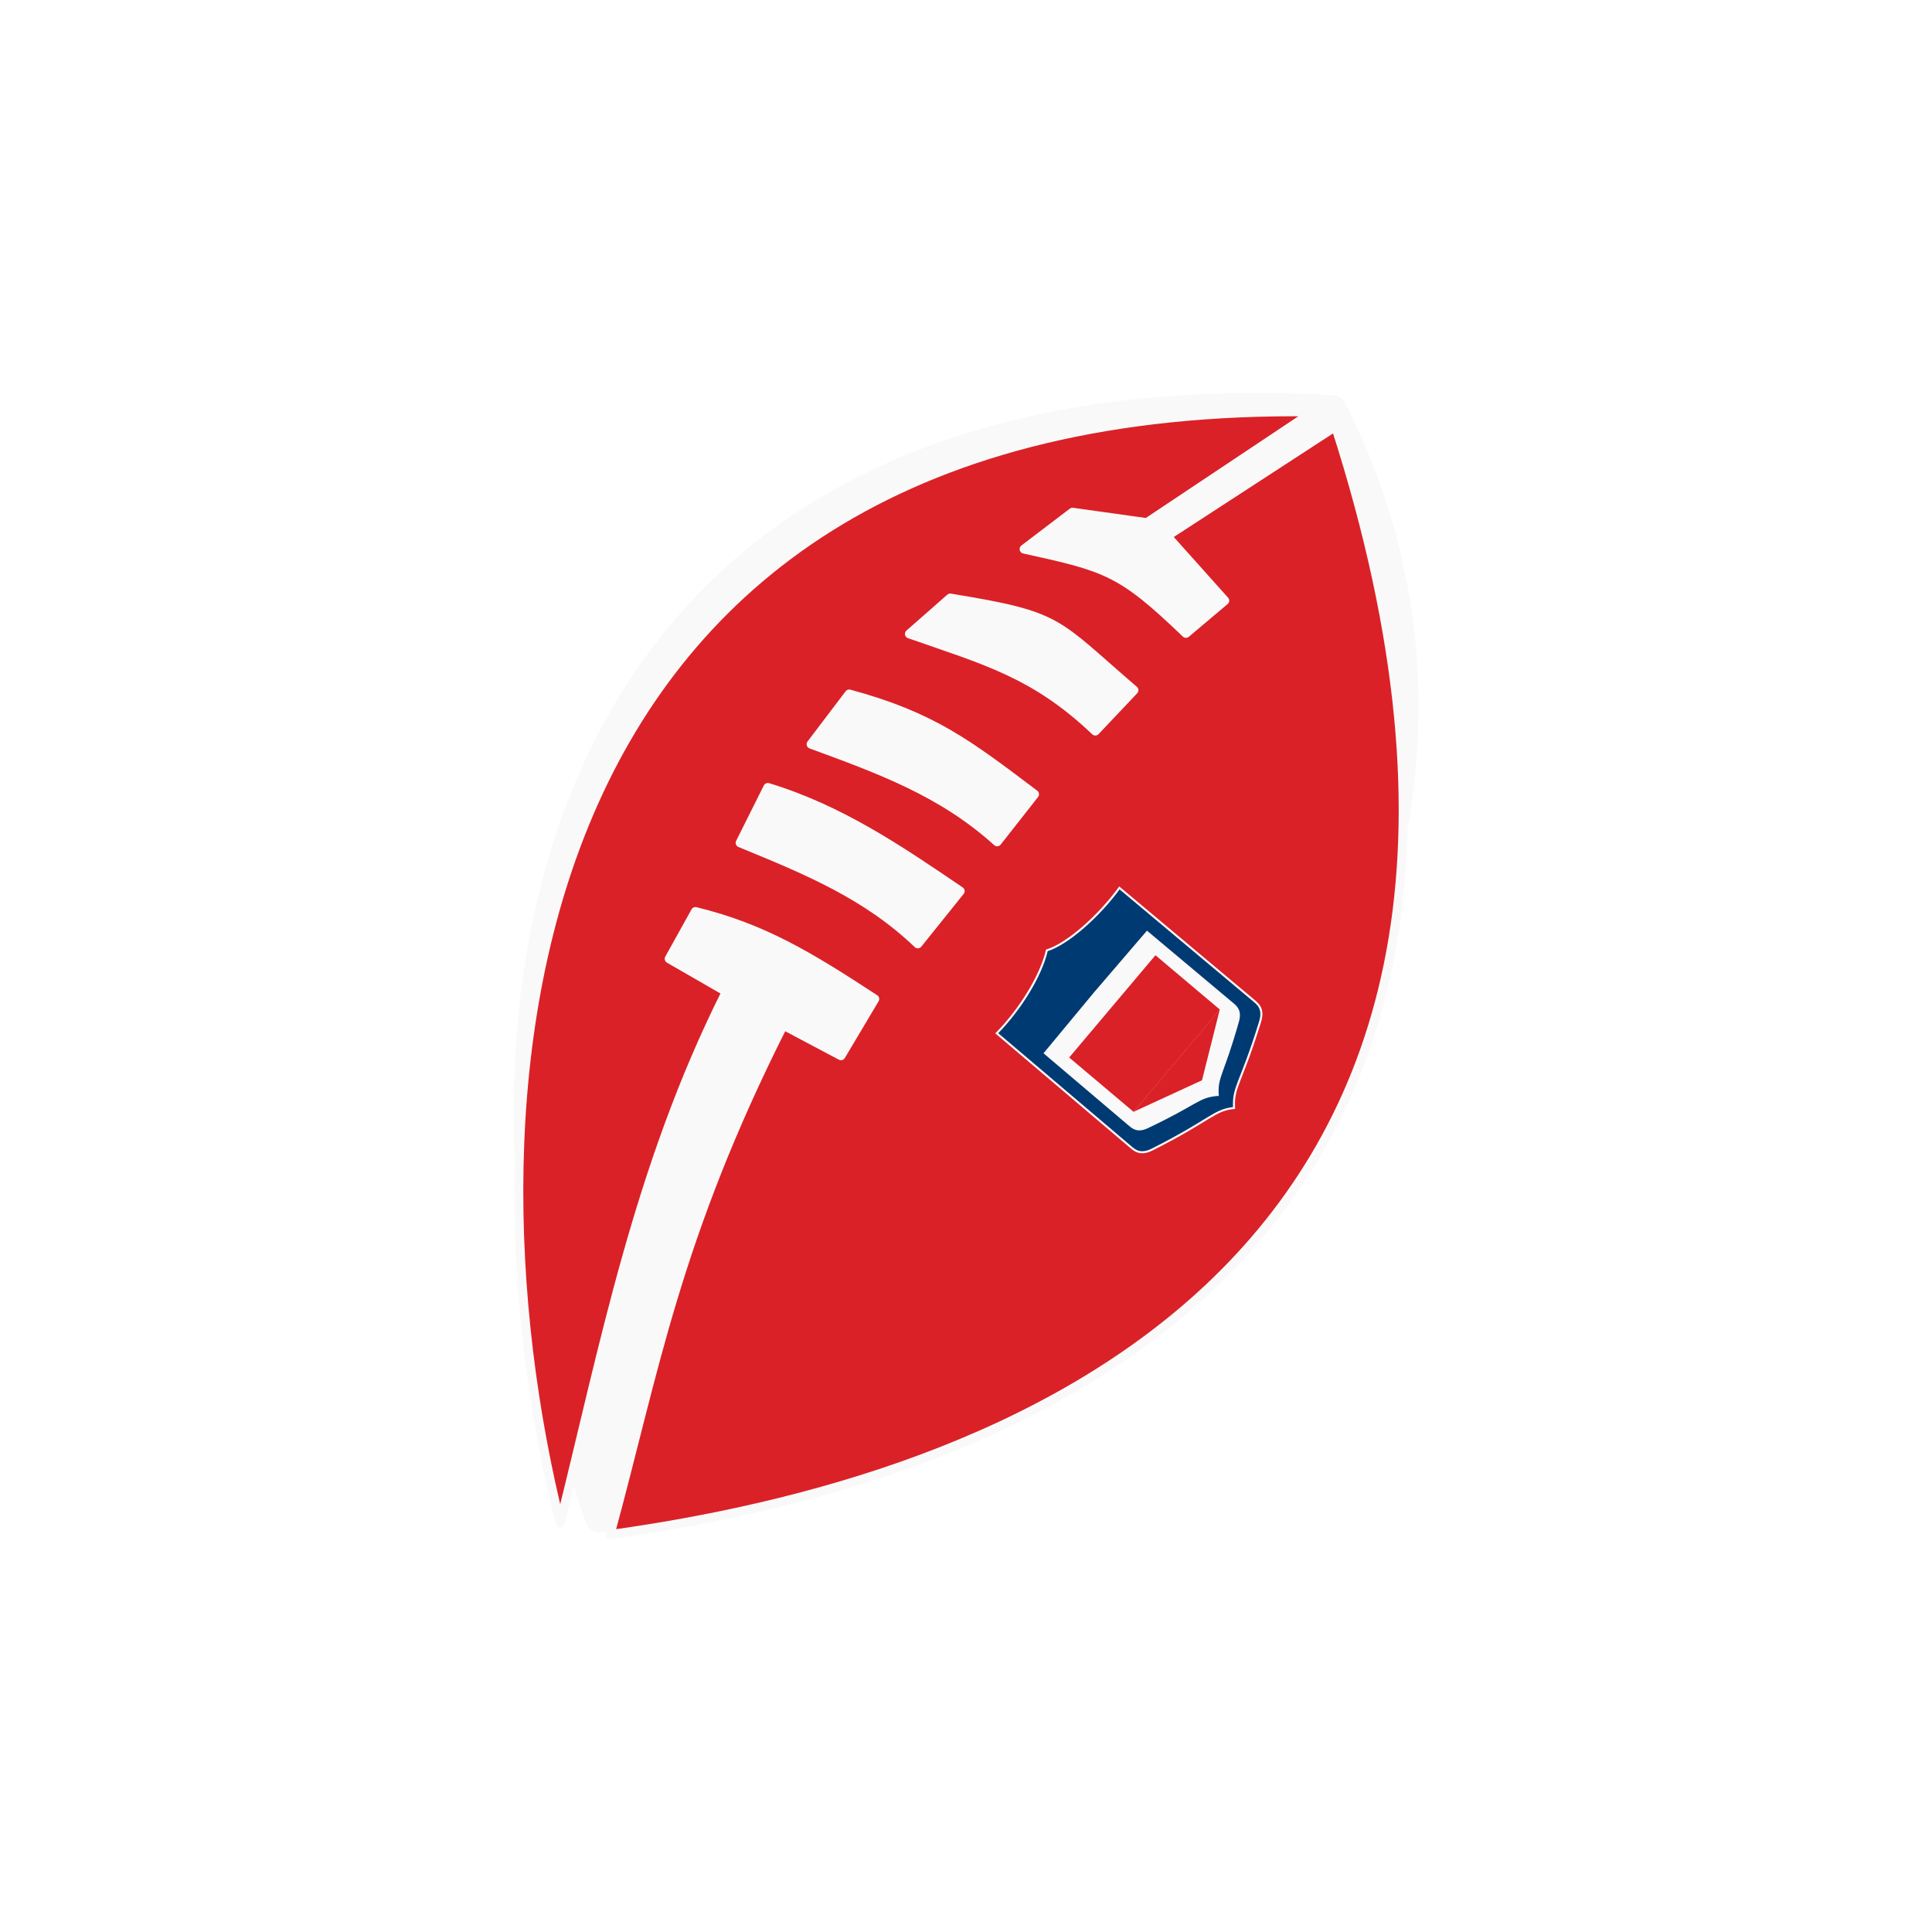
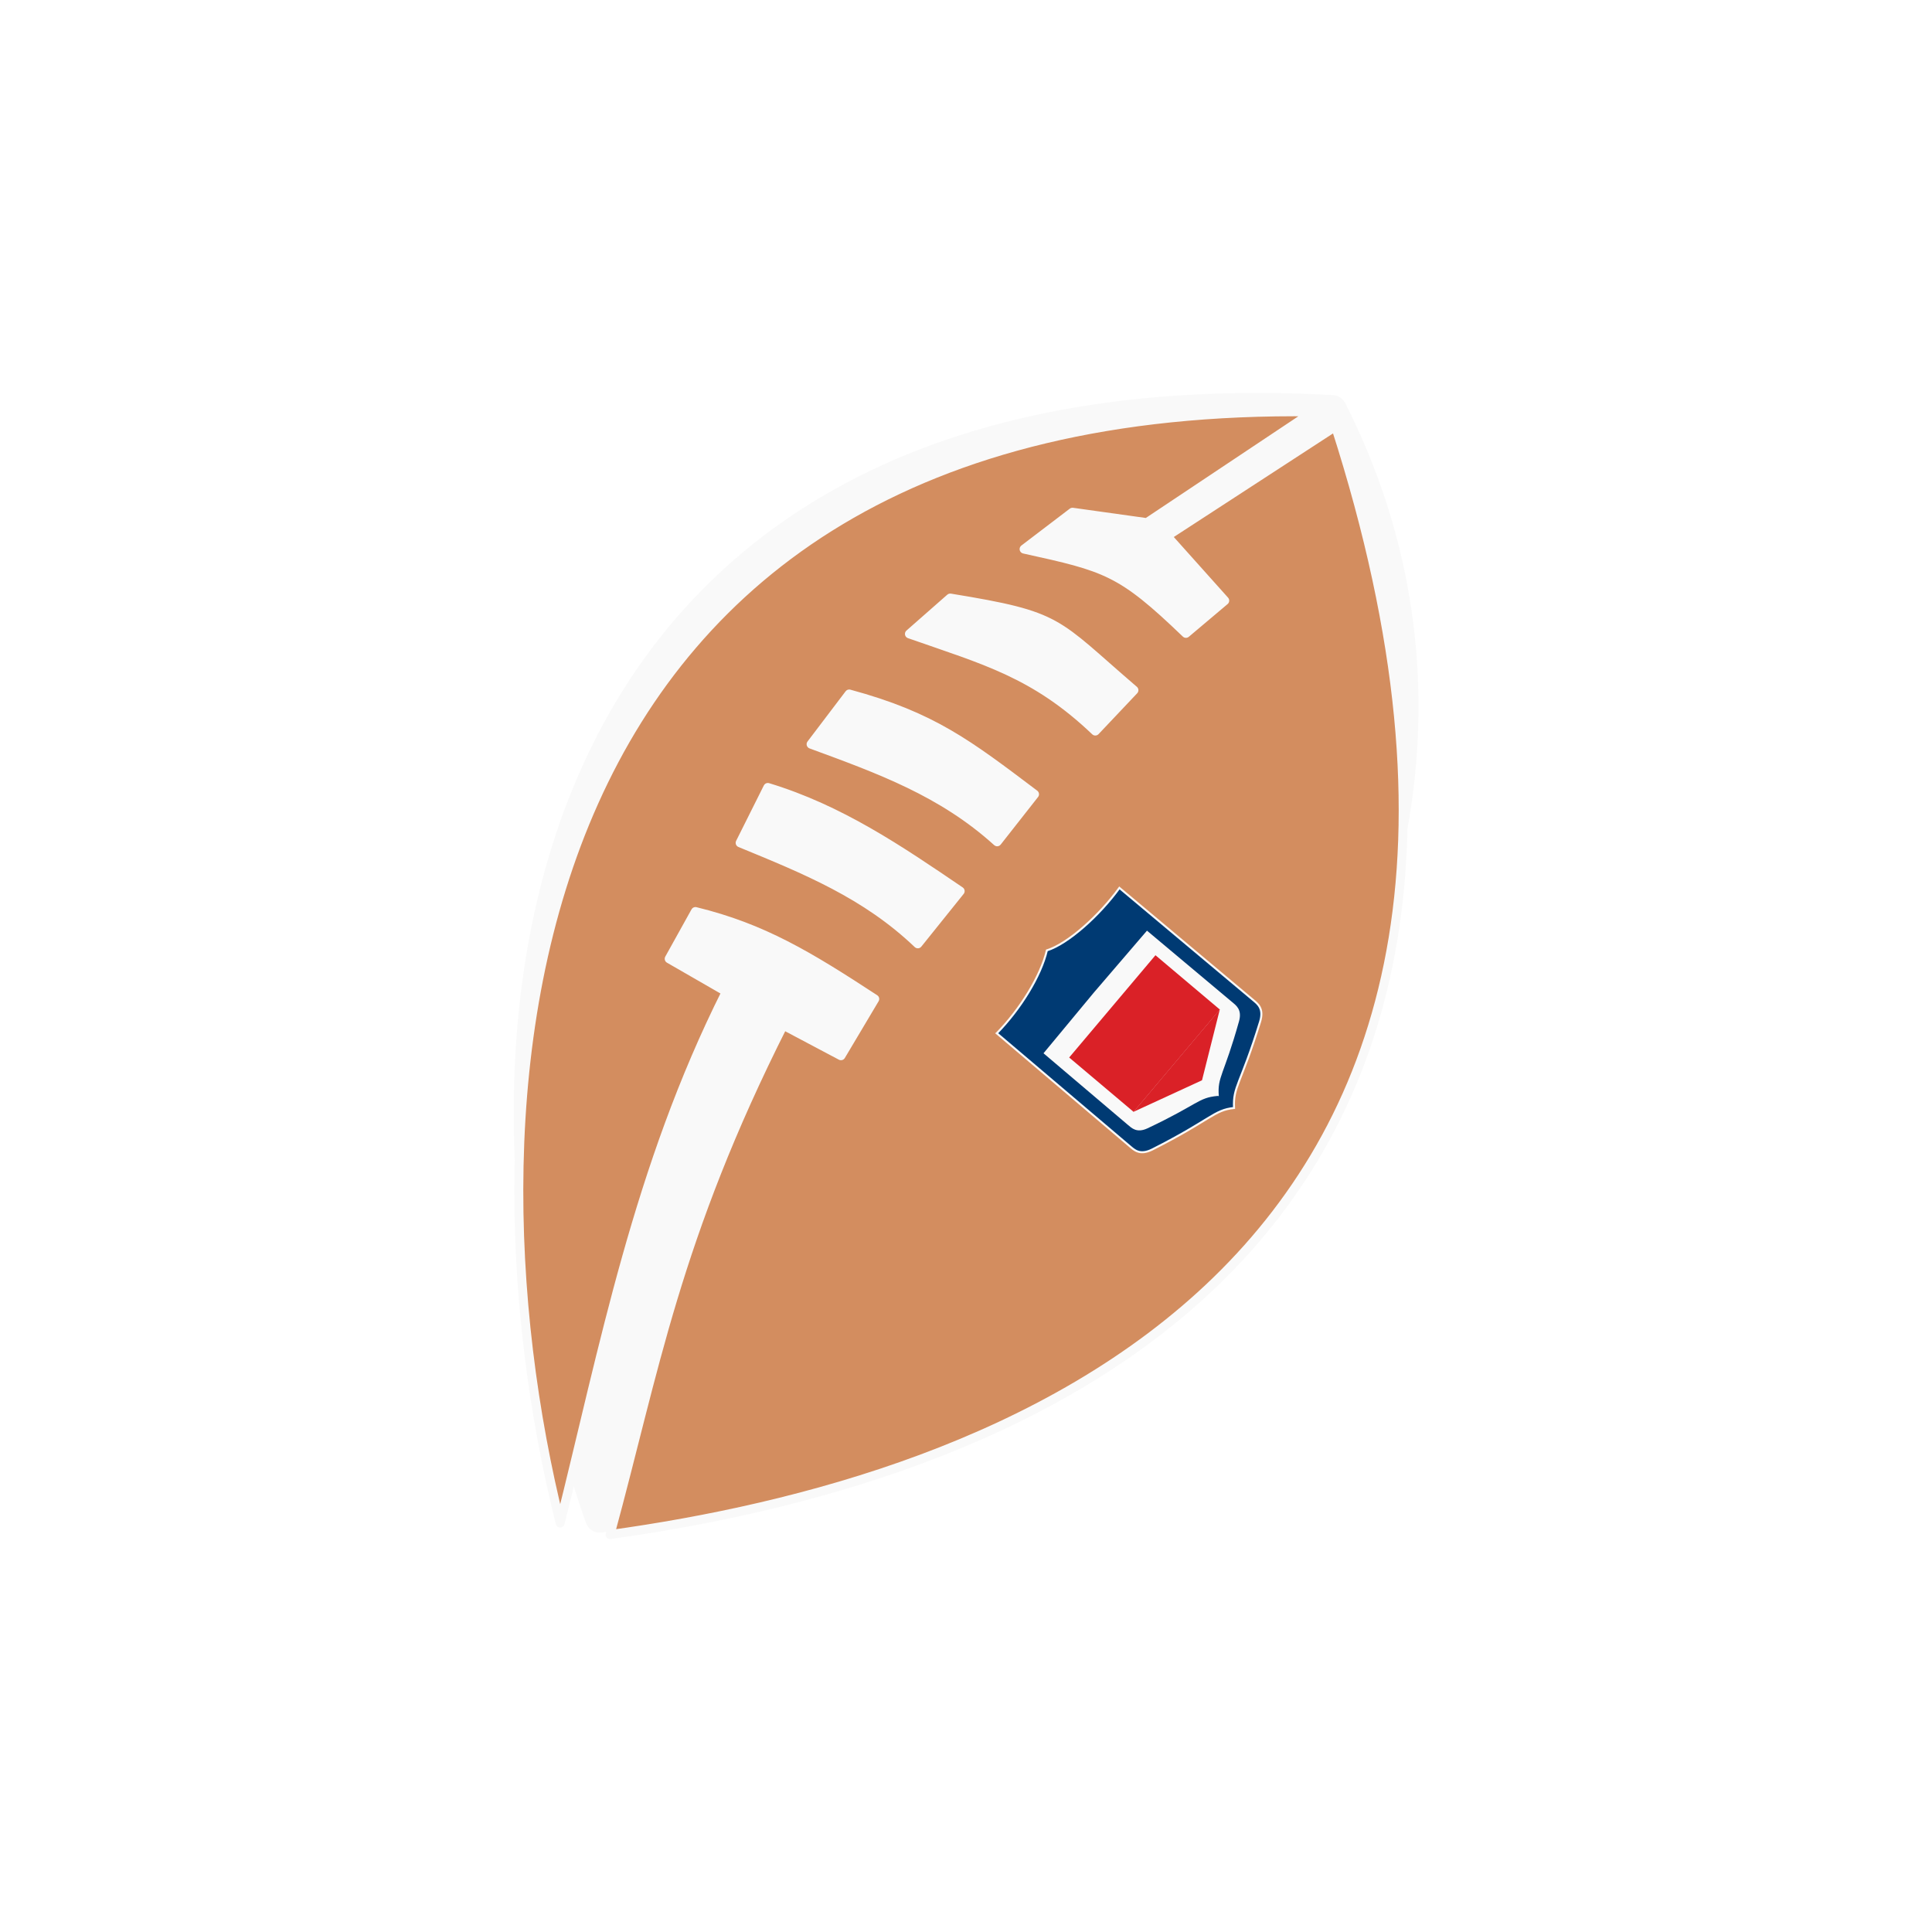
<svg xmlns="http://www.w3.org/2000/svg" width="121.243mm" height="121.243mm" viewBox="0 0 121.243 121.243" version="1.1" id="svg1" xml:space="preserve">
  <defs id="defs1" />
  <g id="layer1" transform="translate(-81.03667,-64.4014)">
    <g id="g4" transform="translate(-7.961579,-23.29727)">
      <g id="g21" transform="matrix(1.065133,0,0,1.065133,-7.859541,-8.396345)">
        <g id="g23" transform="translate(14.77239,1.3509838e-4)">
          <g id="g1" transform="matrix(1.396717,0,0,1.396717,-50.98543,-52.26091)">
            <path id="path5-8" style="fill:#f9f9f9;fill-opacity:1;stroke:#f9f9f9;stroke-width:1.249;stroke-linecap:round;stroke-linejoin:round;stroke-dasharray:none;stroke-opacity:1" d="m 116.337,166.038 c 24.759,-3.145 40.93,-26.948 30.885,-46.739 -33.859,-1.856 -38.155,25.954 -30.885,46.739 z" />
-             <path id="path5" style="fill:#da2127;fill-opacity:1;stroke:#f9f9f9;stroke-width:0.378;stroke-linecap:round;stroke-linejoin:round;stroke-dasharray:none;stroke-opacity:1" d="m 146.421,119.385 c -33.969,-0.437 -36.306,28.648 -31.758,46.871 1.868,-7.471 3.265,-14.942 7.009,-22.413 l -2.41,-1.388 1.107,-1.993 c 2.855,0.697 4.779,1.868 7.564,3.688 l -1.425,2.394 -2.435,-1.29 c -4.556,9.027 -5.428,14.604 -7.306,21.488 15.927,-2.205 42.159,-10.842 30.603,-46.742 l -7.11,4.625 2.436,2.722 -1.636,1.38 c -2.748,-2.641 -3.354,-2.79 -6.827,-3.554 l 2.041,-1.555 3.139,0.439 6.269,-4.18 z m -15.304,7.853 c 4.702,0.768 4.359,0.981 7.749,3.887 l -1.629,1.723 c -2.566,-2.443 -4.676,-2.987 -7.841,-4.097 z m -4.262,4.047 c 3.517,0.951 5.015,2.116 7.818,4.229 l -1.576,2.006 c -2.325,-2.105 -4.973,-3.06 -7.849,-4.117 z m -3.432,3.943 c 3.043,0.924 5.524,2.612 8.113,4.372 l -1.786,2.224 c -2.197,-2.099 -4.747,-3.13 -7.495,-4.26 z" />
+             <path id="path5" style="fill:#d38d5f;fill-opacity:1;stroke:#f9f9f9;stroke-width:0.378;stroke-linecap:round;stroke-linejoin:round;stroke-dasharray:none;stroke-opacity:1" d="m 146.421,119.385 c -33.969,-0.437 -36.306,28.648 -31.758,46.871 1.868,-7.471 3.265,-14.942 7.009,-22.413 l -2.41,-1.388 1.107,-1.993 c 2.855,0.697 4.779,1.868 7.564,3.688 l -1.425,2.394 -2.435,-1.29 c -4.556,9.027 -5.428,14.604 -7.306,21.488 15.927,-2.205 42.159,-10.842 30.603,-46.742 l -7.11,4.625 2.436,2.722 -1.636,1.38 c -2.748,-2.641 -3.354,-2.79 -6.827,-3.554 l 2.041,-1.555 3.139,0.439 6.269,-4.18 z m -15.304,7.853 c 4.702,0.768 4.359,0.981 7.749,3.887 l -1.629,1.723 c -2.566,-2.443 -4.676,-2.987 -7.841,-4.097 z m -4.262,4.047 c 3.517,0.951 5.015,2.116 7.818,4.229 l -1.576,2.006 c -2.325,-2.105 -4.973,-3.06 -7.849,-4.117 z m -3.432,3.943 c 3.043,0.924 5.524,2.612 8.113,4.372 l -1.786,2.224 c -2.197,-2.099 -4.747,-3.13 -7.495,-4.26 z" />
          </g>
          <g id="g5" transform="matrix(1.260824,0.1650532,-0.1650532,1.260824,32.84694,-49.043)">
            <path id="path2" style="baseline-shift:baseline;display:inline;overflow:visible;vector-effect:none;fill:#003a73;fill-opacity:1;stroke:#f9f9f9;stroke-width:0.094;stroke-opacity:1;enable-background:accumulate;stop-color:#000000" d="m 100,145.647 6.793,4.39 c 0.212,0.135 0.51,0.381 1.055,0.01 2.527,-1.723 2.577,-2.174 3.502,-2.396 -0.181,-0.994 0.164,-1.103 0.678,-4.118 0.111,-0.649 -0.238,-0.818 -0.448,-0.955 l -6.82,-4.347 c -0.746,1.375 -2.019,2.871 -2.957,3.306 -0.119,1.204 -0.863,2.859 -1.802,4.109 z" />
            <g id="g3" transform="rotate(-57.30835,119.3953,167.3216)">
              <path id="path2-2" style="baseline-shift:baseline;display:inline;overflow:visible;vector-effect:none;fill:#f9f9f9;stroke-width:0.082;enable-background:accumulate;stop-color:#000000" d="m 131.537,141.513 v 2.8e-4 l -3.688,0.031 -0.015,5.125 c 0.001,0.226 -0.038,0.57 0.468,0.802 2.366,1.081 2.594,0.876 3.236,1.512 l 0.032,0.049 c 0.646,-0.64 0.876,-0.434 3.257,-1.521 0.509,-0.233 0.47,-0.58 0.471,-0.807 l -0.015,-5.159 -3.713,-0.031 v -2.8e-4 l -0.017,1.9e-4 z" />
              <g id="g2">
                <rect style="fill:#da2127;fill-opacity:1;stroke:none;stroke-width:2.351;stroke-linecap:round;stroke-linejoin:round" id="rect1" width="6.2" height="3.905" x="128.466" y="142.58" />
                <path style="fill:#da2127;fill-opacity:1;stroke:none;stroke-width:1.884;stroke-linecap:round;stroke-linejoin:round" id="path1" d="m 130.862,147.504 -1.183,-1.981 2.307,-0.034 z" transform="matrix(2.687408,0.01060343,-0.00795103,0.7423969,-218.8787,37.0701)" />
              </g>
            </g>
          </g>
        </g>
      </g>
    </g>
  </g>
</svg>
